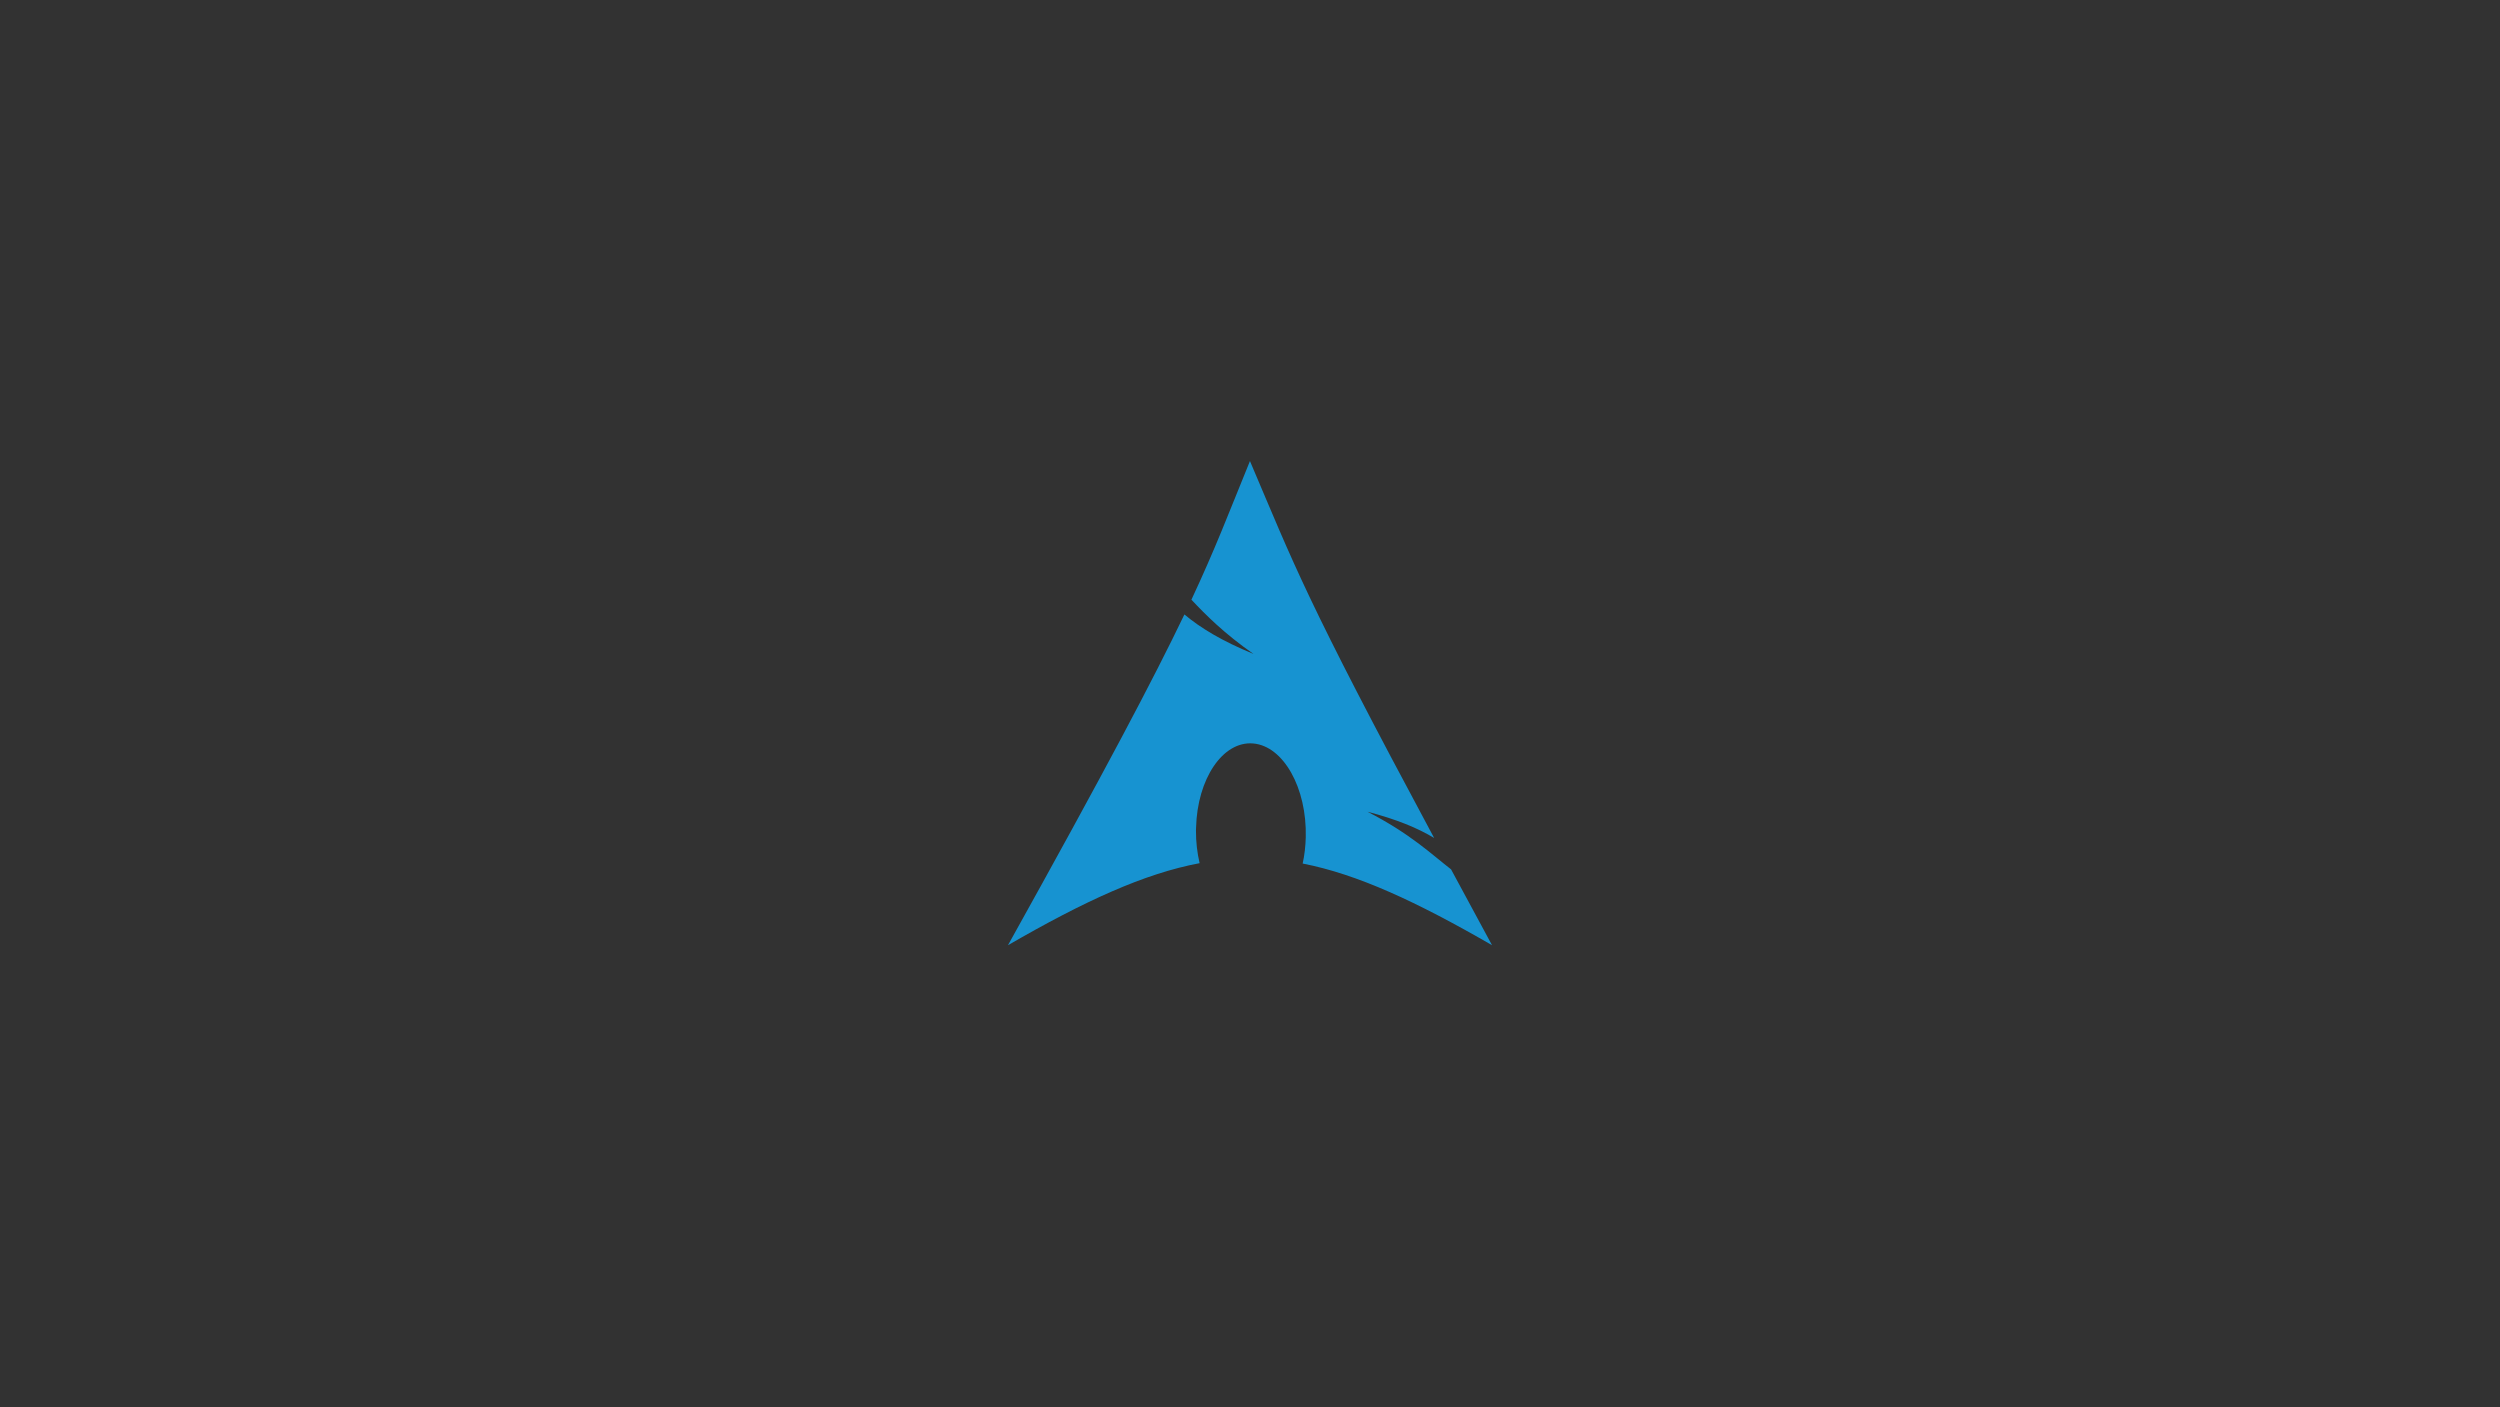
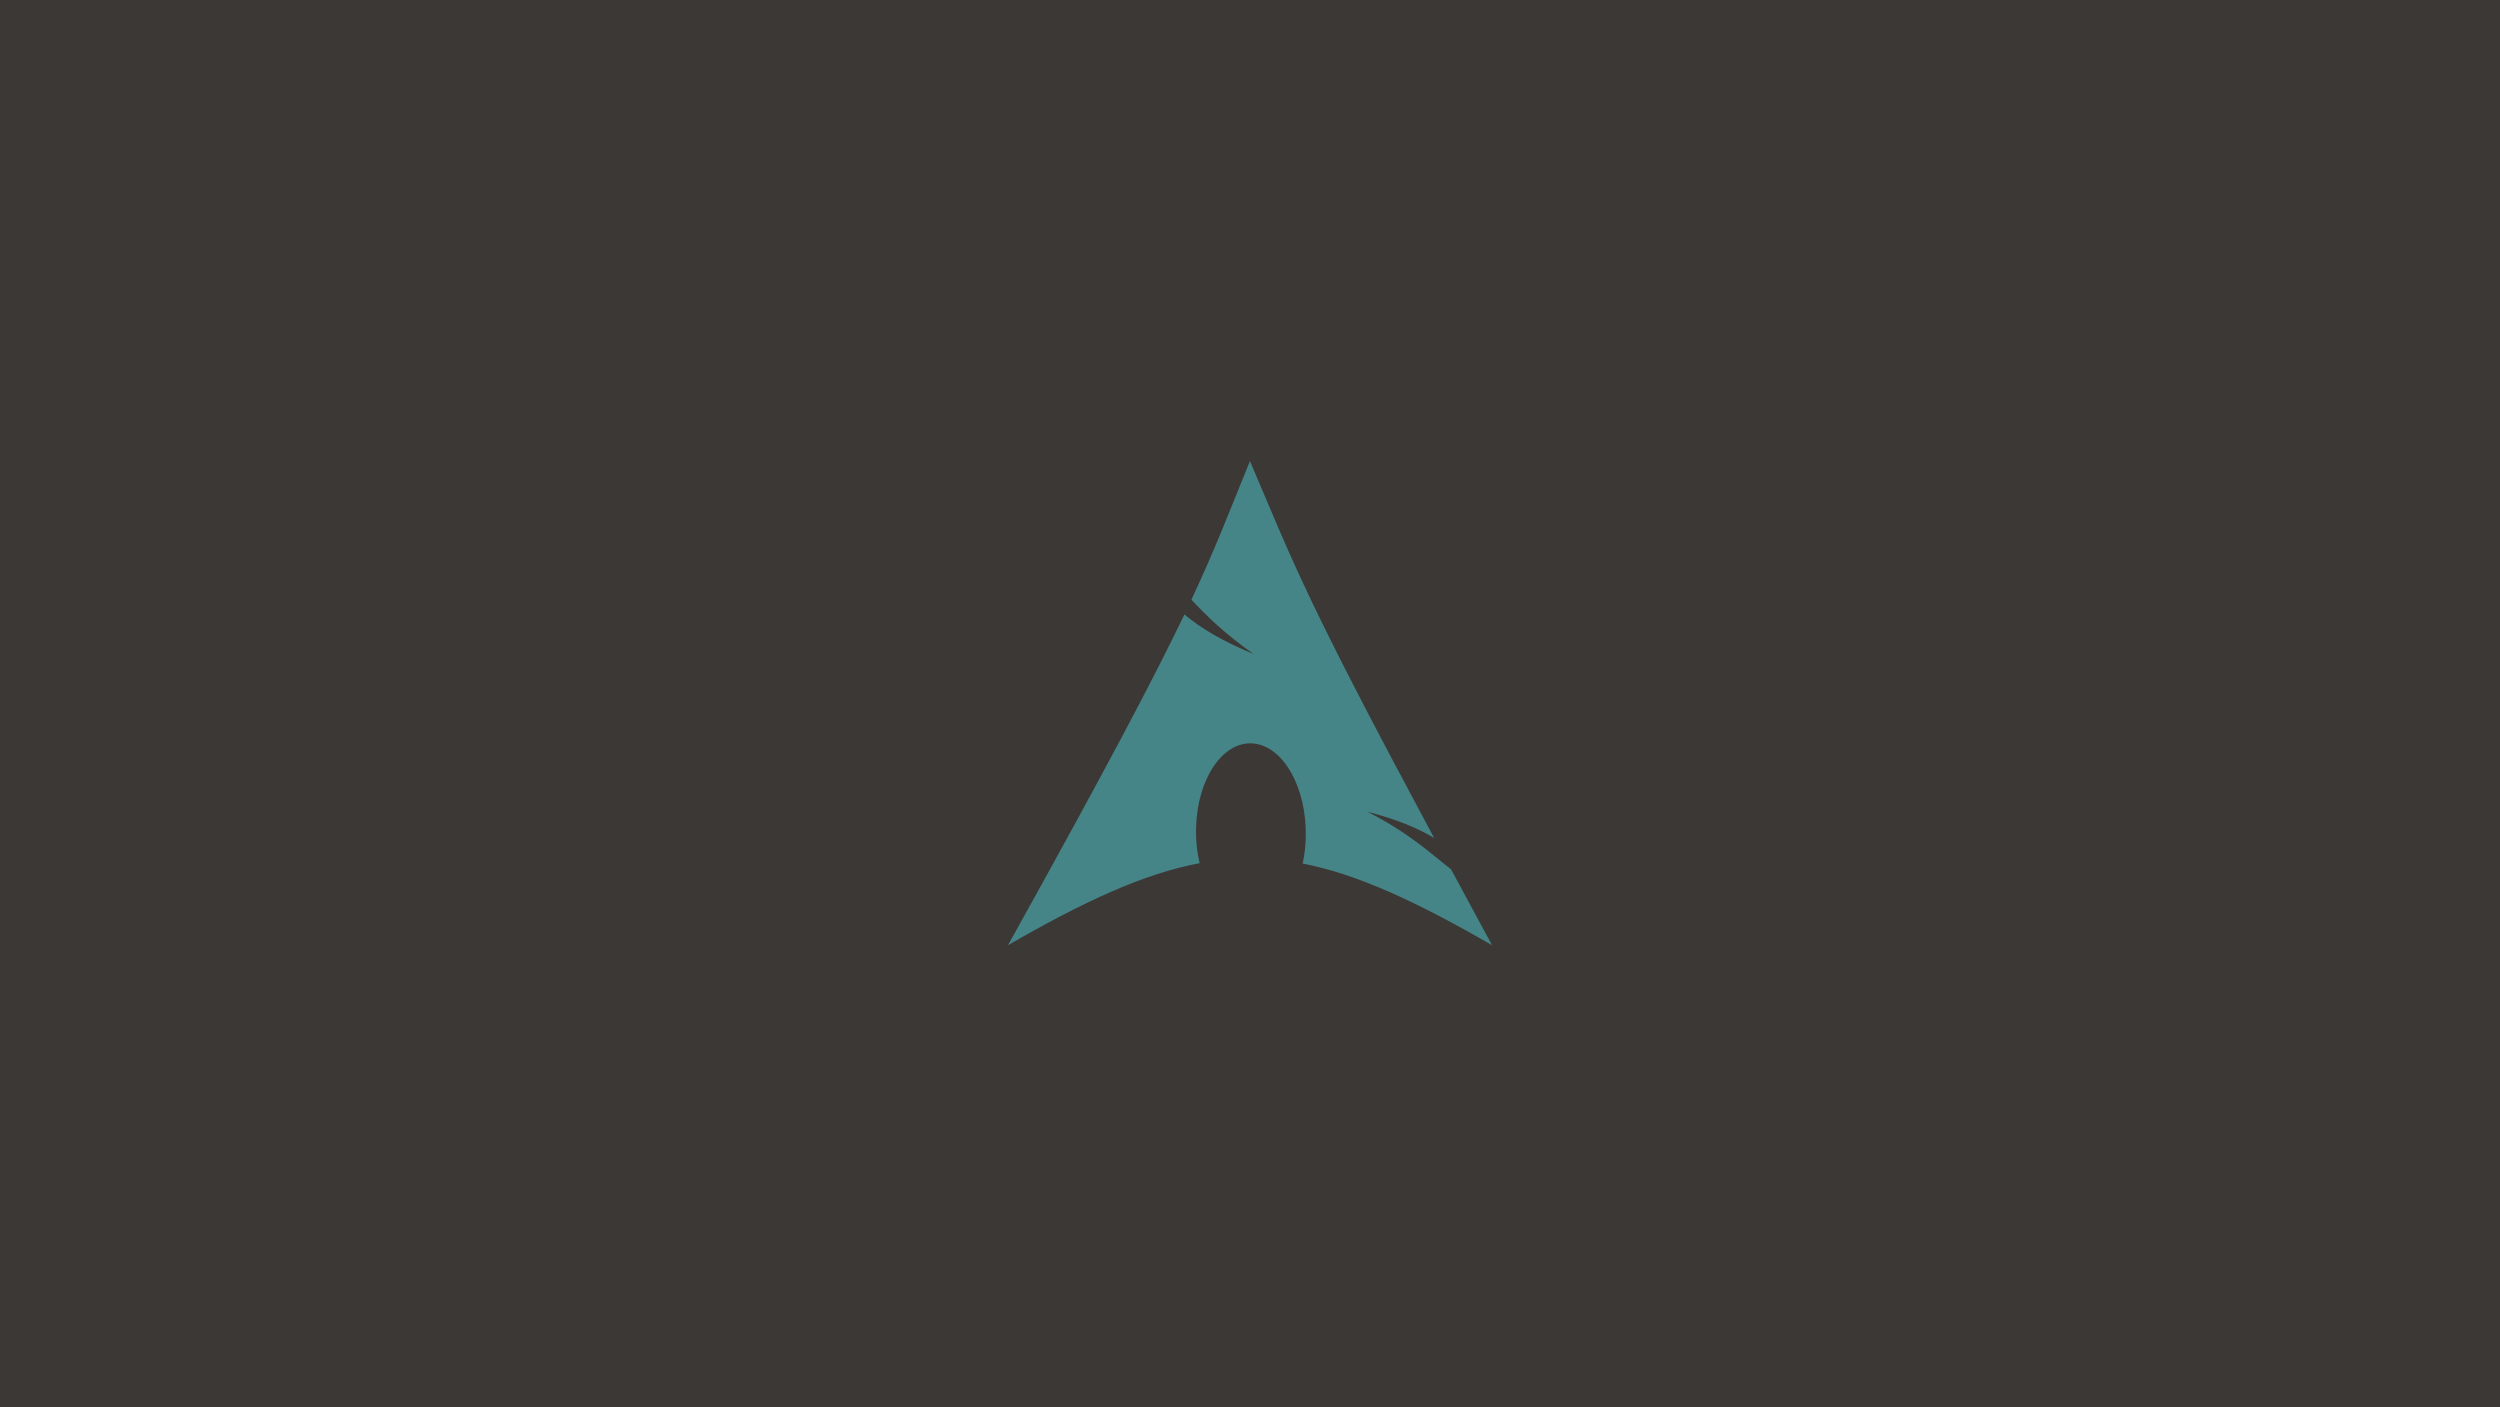
<svg xmlns="http://www.w3.org/2000/svg" width="3840px" height="2160px" version="1.1" xml:space="preserve" style="fill-rule:evenodd;clip-rule:evenodd;stroke-linejoin:round;stroke-miterlimit:1.414;">
  <g>
    <g id="Layer1">
-       <rect x="-18.87" y="-61.576" width="4032.67" height="2318.48" style="fill:#323232;" />
-       <path id="path2518" d="M1919.93,708.175C1886.83,789.325 1866.87,842.407 1830.02,921.146C1852.61,945.096 1880.34,972.987 1925.38,1004.49C1876.96,984.563 1843.93,964.558 1819.25,943.799C1772.08,1042.21 1698.19,1182.4 1548.24,1451.83C1666.1,1383.79 1757.46,1341.84 1842.6,1325.83C1838.94,1310.11 1836.87,1293.1 1837.01,1275.35L1837.15,1271.58C1839.02,1196.07 1878.3,1138.01 1924.82,1141.95C1971.35,1145.89 2007.52,1210.33 2005.65,1285.84C2005.3,1300.05 2003.7,1313.72 2000.9,1326.39C2085.11,1342.87 2175.5,1384.71 2291.76,1451.83C2268.83,1409.62 2248.37,1371.58 2228.83,1335.34C2198.05,1311.49 2165.95,1280.44 2100.46,1246.83C2145.47,1258.52 2177.7,1272.01 2202.82,1287.1C2004.15,917.205 1988.06,868.054 1919.93,708.175Z" style="fill:rgb(23,147,209);" />
+       <rect x="-18.87" y="-61.576" width="4032.67" height="2318.48" style="fill:#3c3836;" />
+       <path id="path2518" d="M1919.93,708.175C1886.83,789.325 1866.87,842.407 1830.02,921.146C1852.61,945.096 1880.34,972.987 1925.38,1004.49C1876.96,984.563 1843.93,964.558 1819.25,943.799C1772.08,1042.21 1698.19,1182.4 1548.24,1451.83C1666.1,1383.79 1757.46,1341.84 1842.6,1325.83C1838.94,1310.11 1836.87,1293.1 1837.01,1275.35L1837.15,1271.58C1839.02,1196.07 1878.3,1138.01 1924.82,1141.95C1971.35,1145.89 2007.52,1210.33 2005.65,1285.84C2005.3,1300.05 2003.7,1313.72 2000.9,1326.39C2085.11,1342.87 2175.5,1384.71 2291.76,1451.83C2268.83,1409.62 2248.37,1371.58 2228.83,1335.34C2198.05,1311.49 2165.95,1280.44 2100.46,1246.83C2145.47,1258.52 2177.7,1272.01 2202.82,1287.1C2004.15,917.205 1988.06,868.054 1919.93,708.175Z" style="fill:#458588;" />
    </g>
  </g>
</svg>
